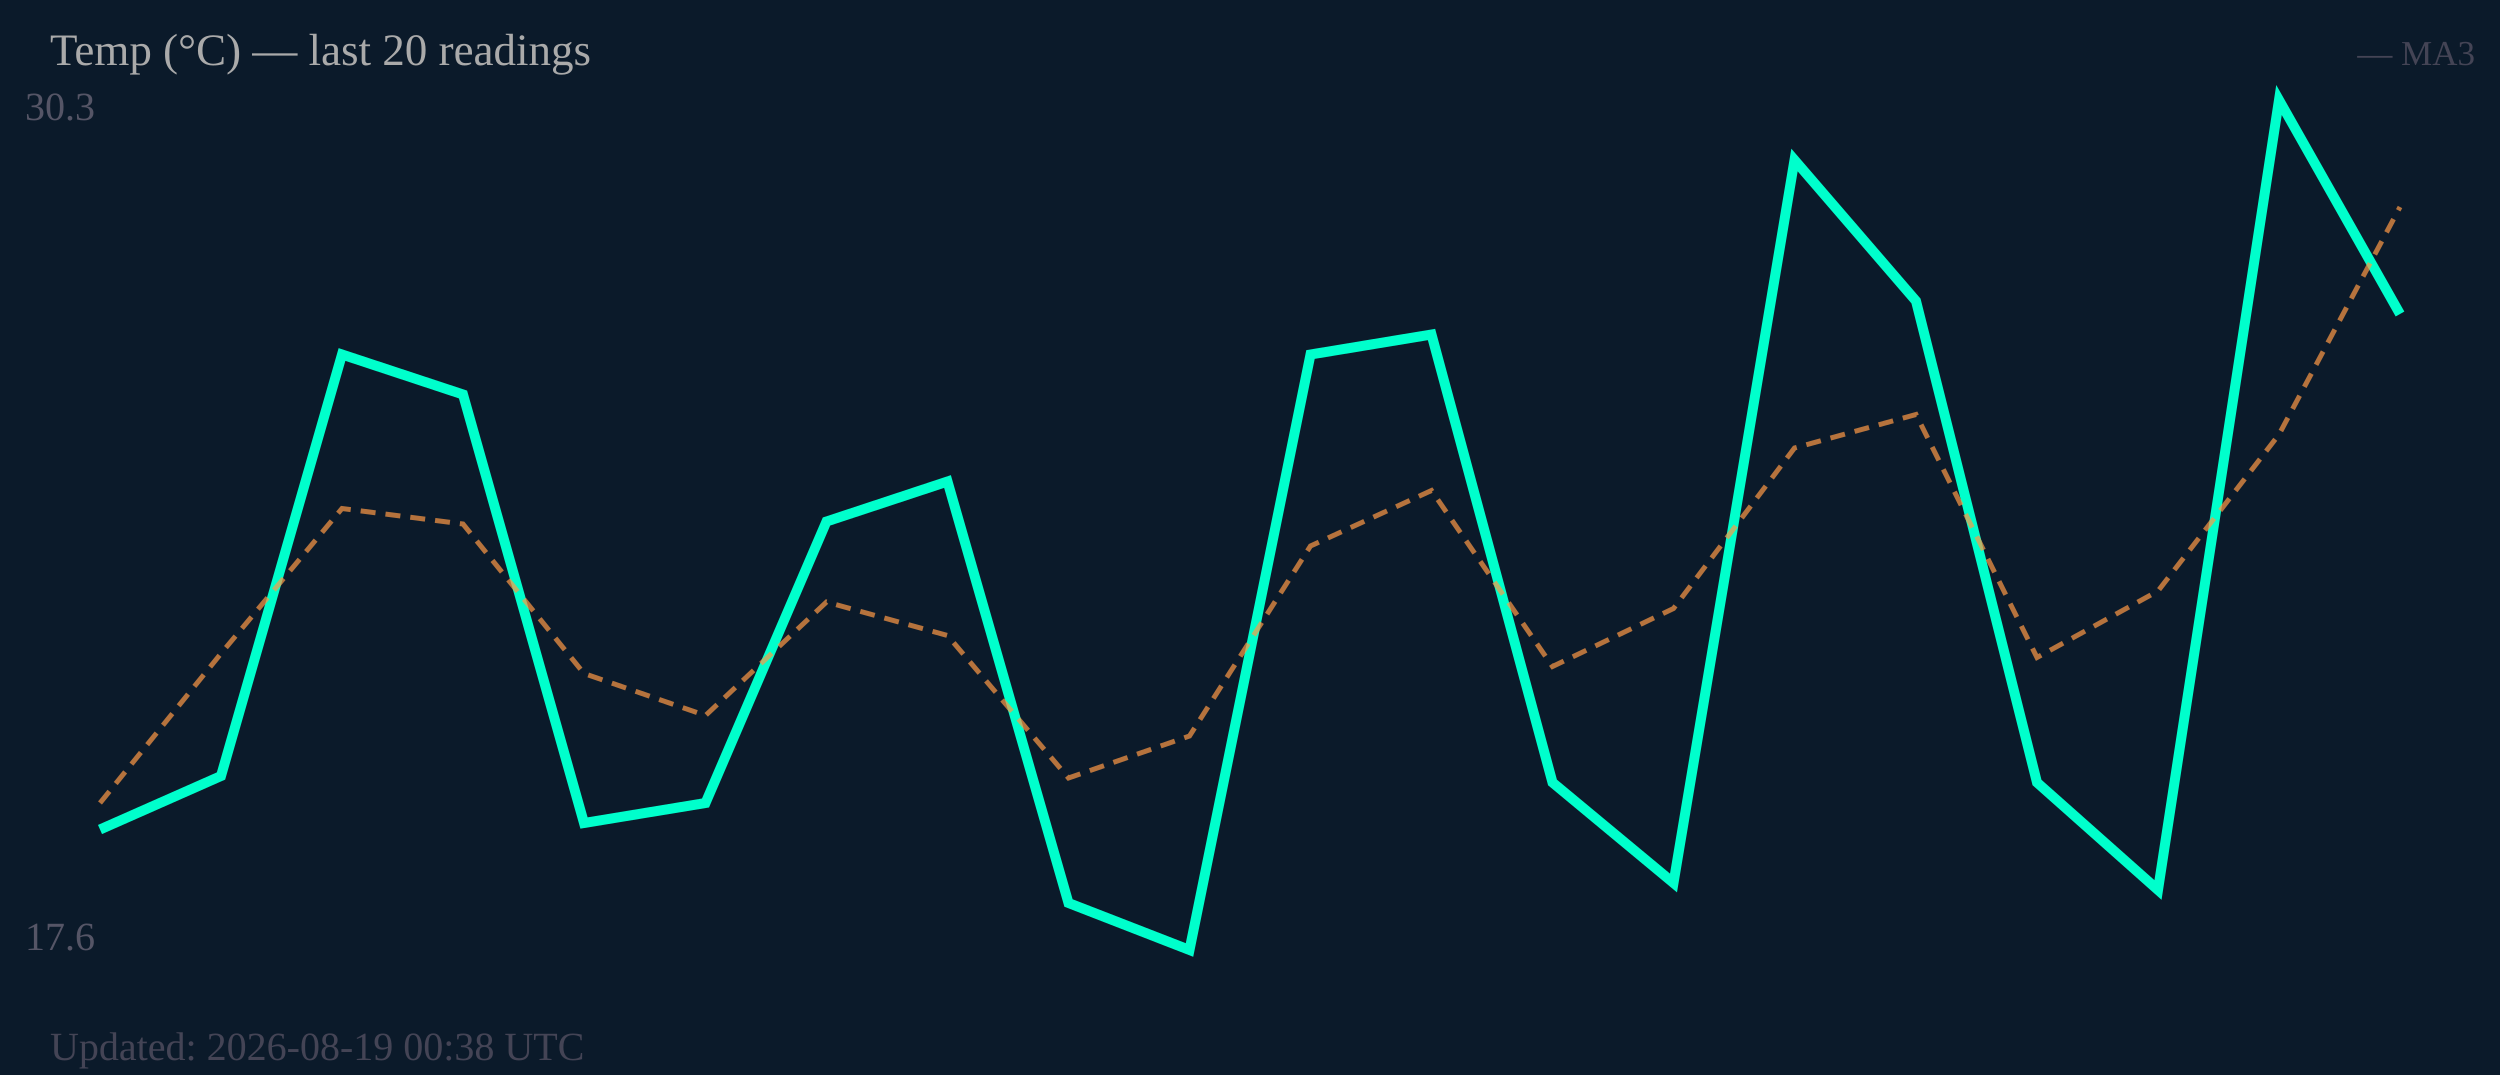
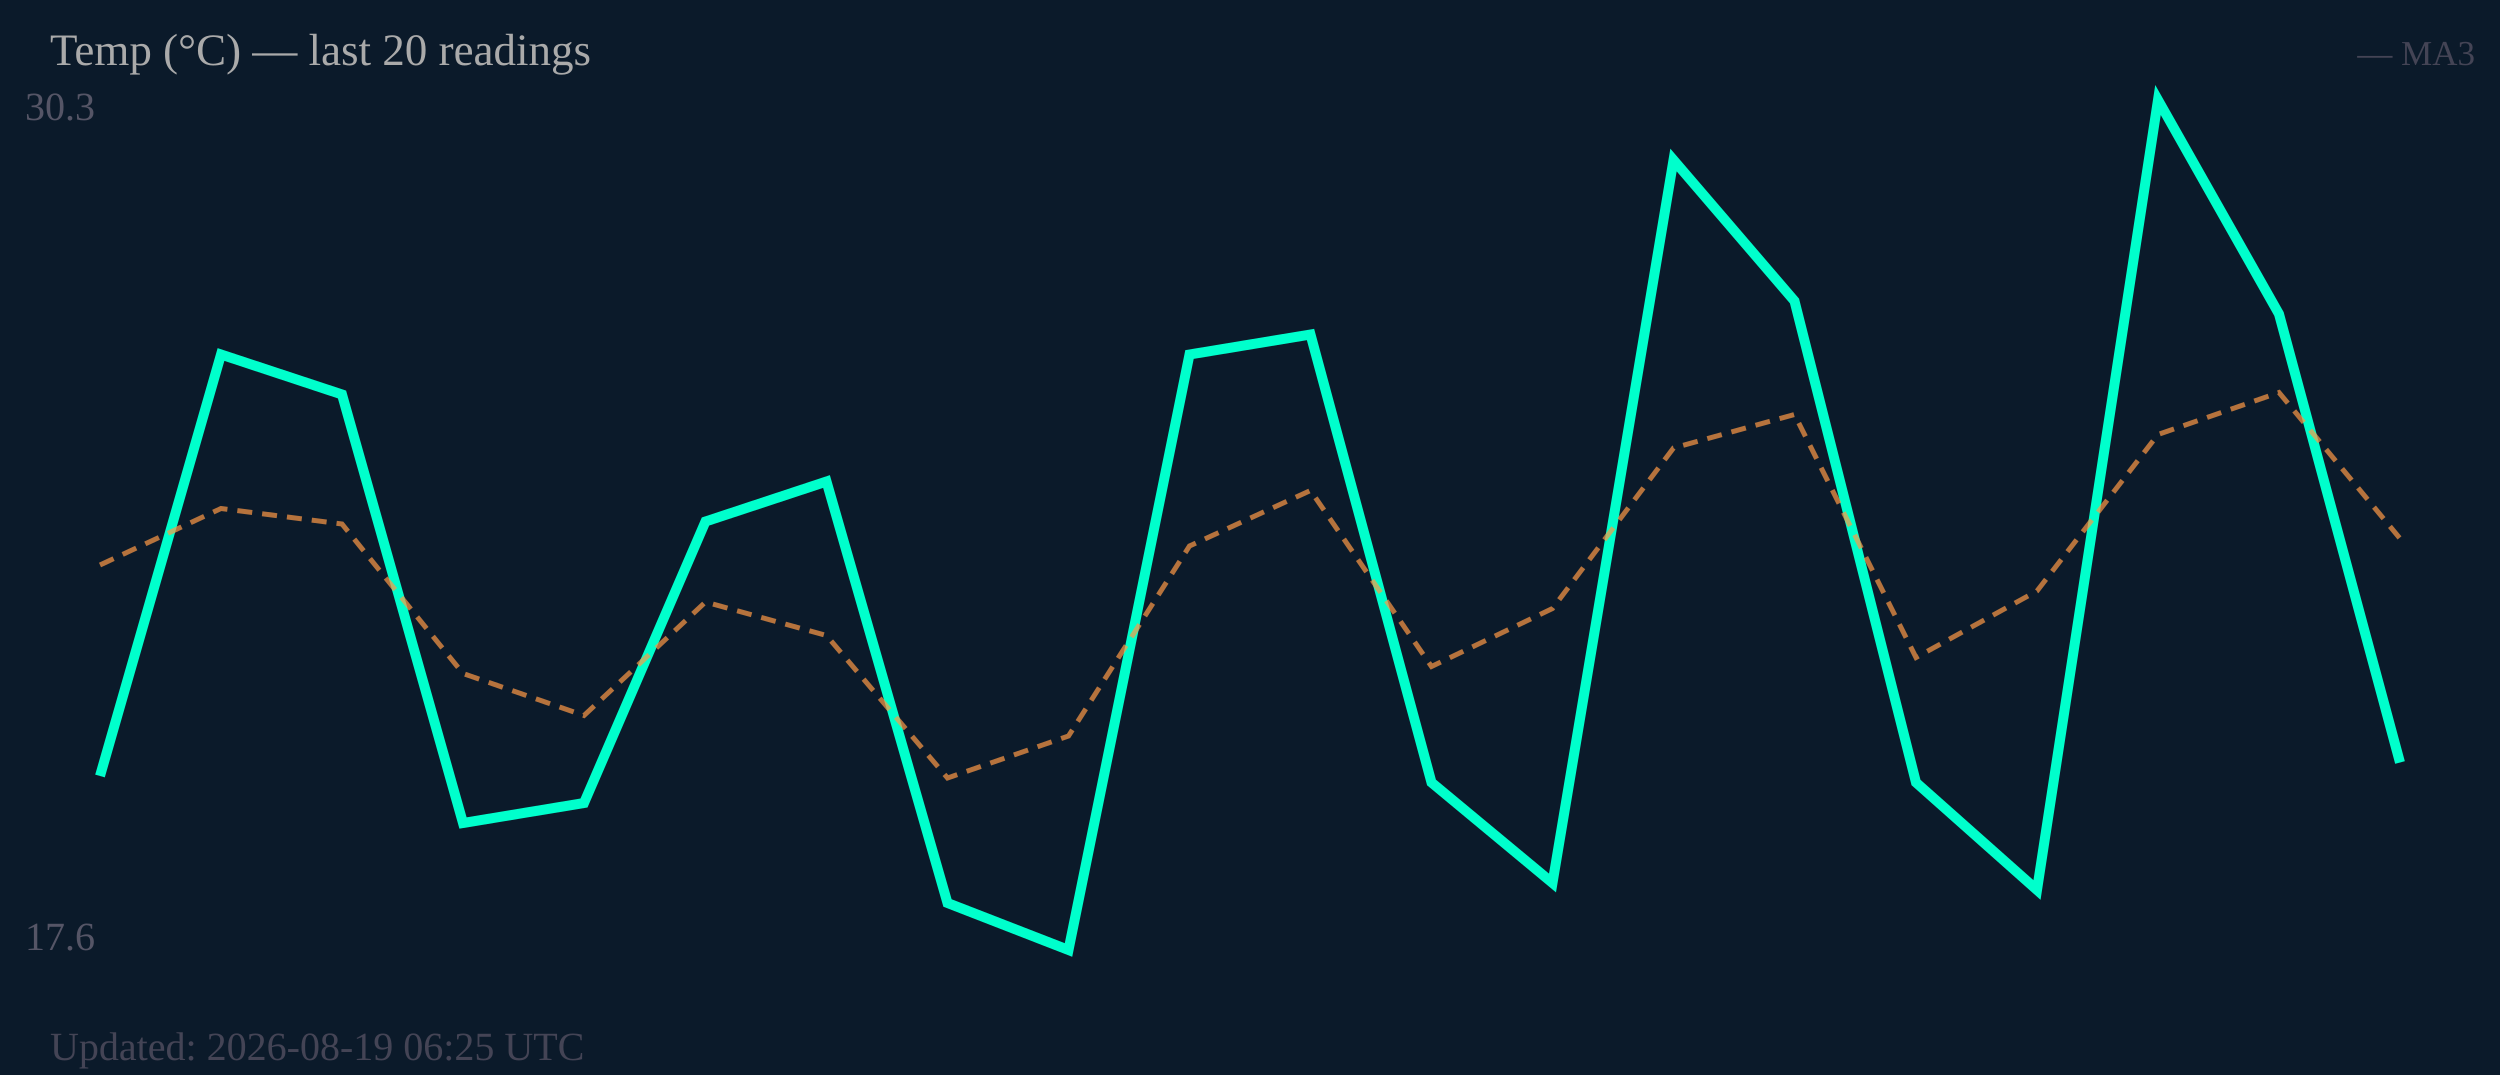
<svg xmlns="http://www.w3.org/2000/svg" width="500" height="215" viewBox="0 0 500 215">
  <rect width="500" height="215" fill="#0b1a2a" />
  <text x="5" y="24" font-size="8" fill="#556">30.3</text>
  <text x="5" y="190" font-size="8" fill="#556">17.6</text>
-   <polyline fill="none" stroke="#00ffcc" stroke-width="2" points="20.0,165.9 44.2,155.2 68.4,70.9 92.6,78.9 116.8,164.6 141.1,160.6 165.3,104.3 189.5,96.3 213.7,180.6 237.9,190.0 262.1,70.9 286.3,66.9 310.5,156.5 334.7,176.6 358.9,32.0 383.2,60.2 407.4,156.5 431.6,178.0 455.8,20.0 480.0,62.8" />
-   <polyline fill="none" stroke="#ff9944" stroke-width="1" stroke-dasharray="3,2" opacity="0.7" points="20.0,160.6 44.2,130.7 68.4,101.7 92.6,104.8 116.8,134.7 141.1,143.1 165.3,120.4 189.5,127.1 213.7,155.6 237.9,147.2 262.1,109.2 286.3,98.1 310.5,133.3 334.7,121.7 358.9,89.6 383.2,82.9 407.4,131.5 431.6,118.2 455.8,86.9 480.0,41.4" />
+   <polyline fill="none" stroke="#00ffcc" stroke-width="2" points="20.0,155.2 44.2,70.9 68.4,78.9 92.6,164.6 116.8,160.6 141.1,104.3 165.3,96.3 189.5,180.6 213.7,190.0 237.9,70.9 262.1,66.9 286.3,156.5 310.5,176.6 334.7,32.0 358.9,60.2 383.2,156.5 407.4,178.0 431.6,20.0 455.8,62.8 480.0,152.5" />
+   <polyline fill="none" stroke="#ff9944" stroke-width="1" stroke-dasharray="3,2" opacity="0.7" points="20.0,113.0 44.2,101.7 68.4,104.8 92.6,134.7 116.8,143.1 141.1,120.4 165.3,127.1 189.5,155.6 213.7,147.2 237.9,109.2 262.1,98.1 286.3,133.3 310.5,121.7 334.7,89.6 358.9,82.9 383.2,131.5 407.4,118.2 431.6,86.9 455.8,78.5 480.0,107.7" />
  <text x="10" y="13" font-size="9" fill="#aaa">Temp (°C) — last 20 readings</text>
  <text x="495" y="13" font-size="7" fill="#445" text-anchor="end">— MA3</text>
-   <text x="10" y="212" font-size="8" fill="#445">Updated: 2026-08-19 00:38 UTC</text>
+   <text x="10" y="212" font-size="8" fill="#445">Updated: 2026-08-19 06:25 UTC</text>
</svg>
